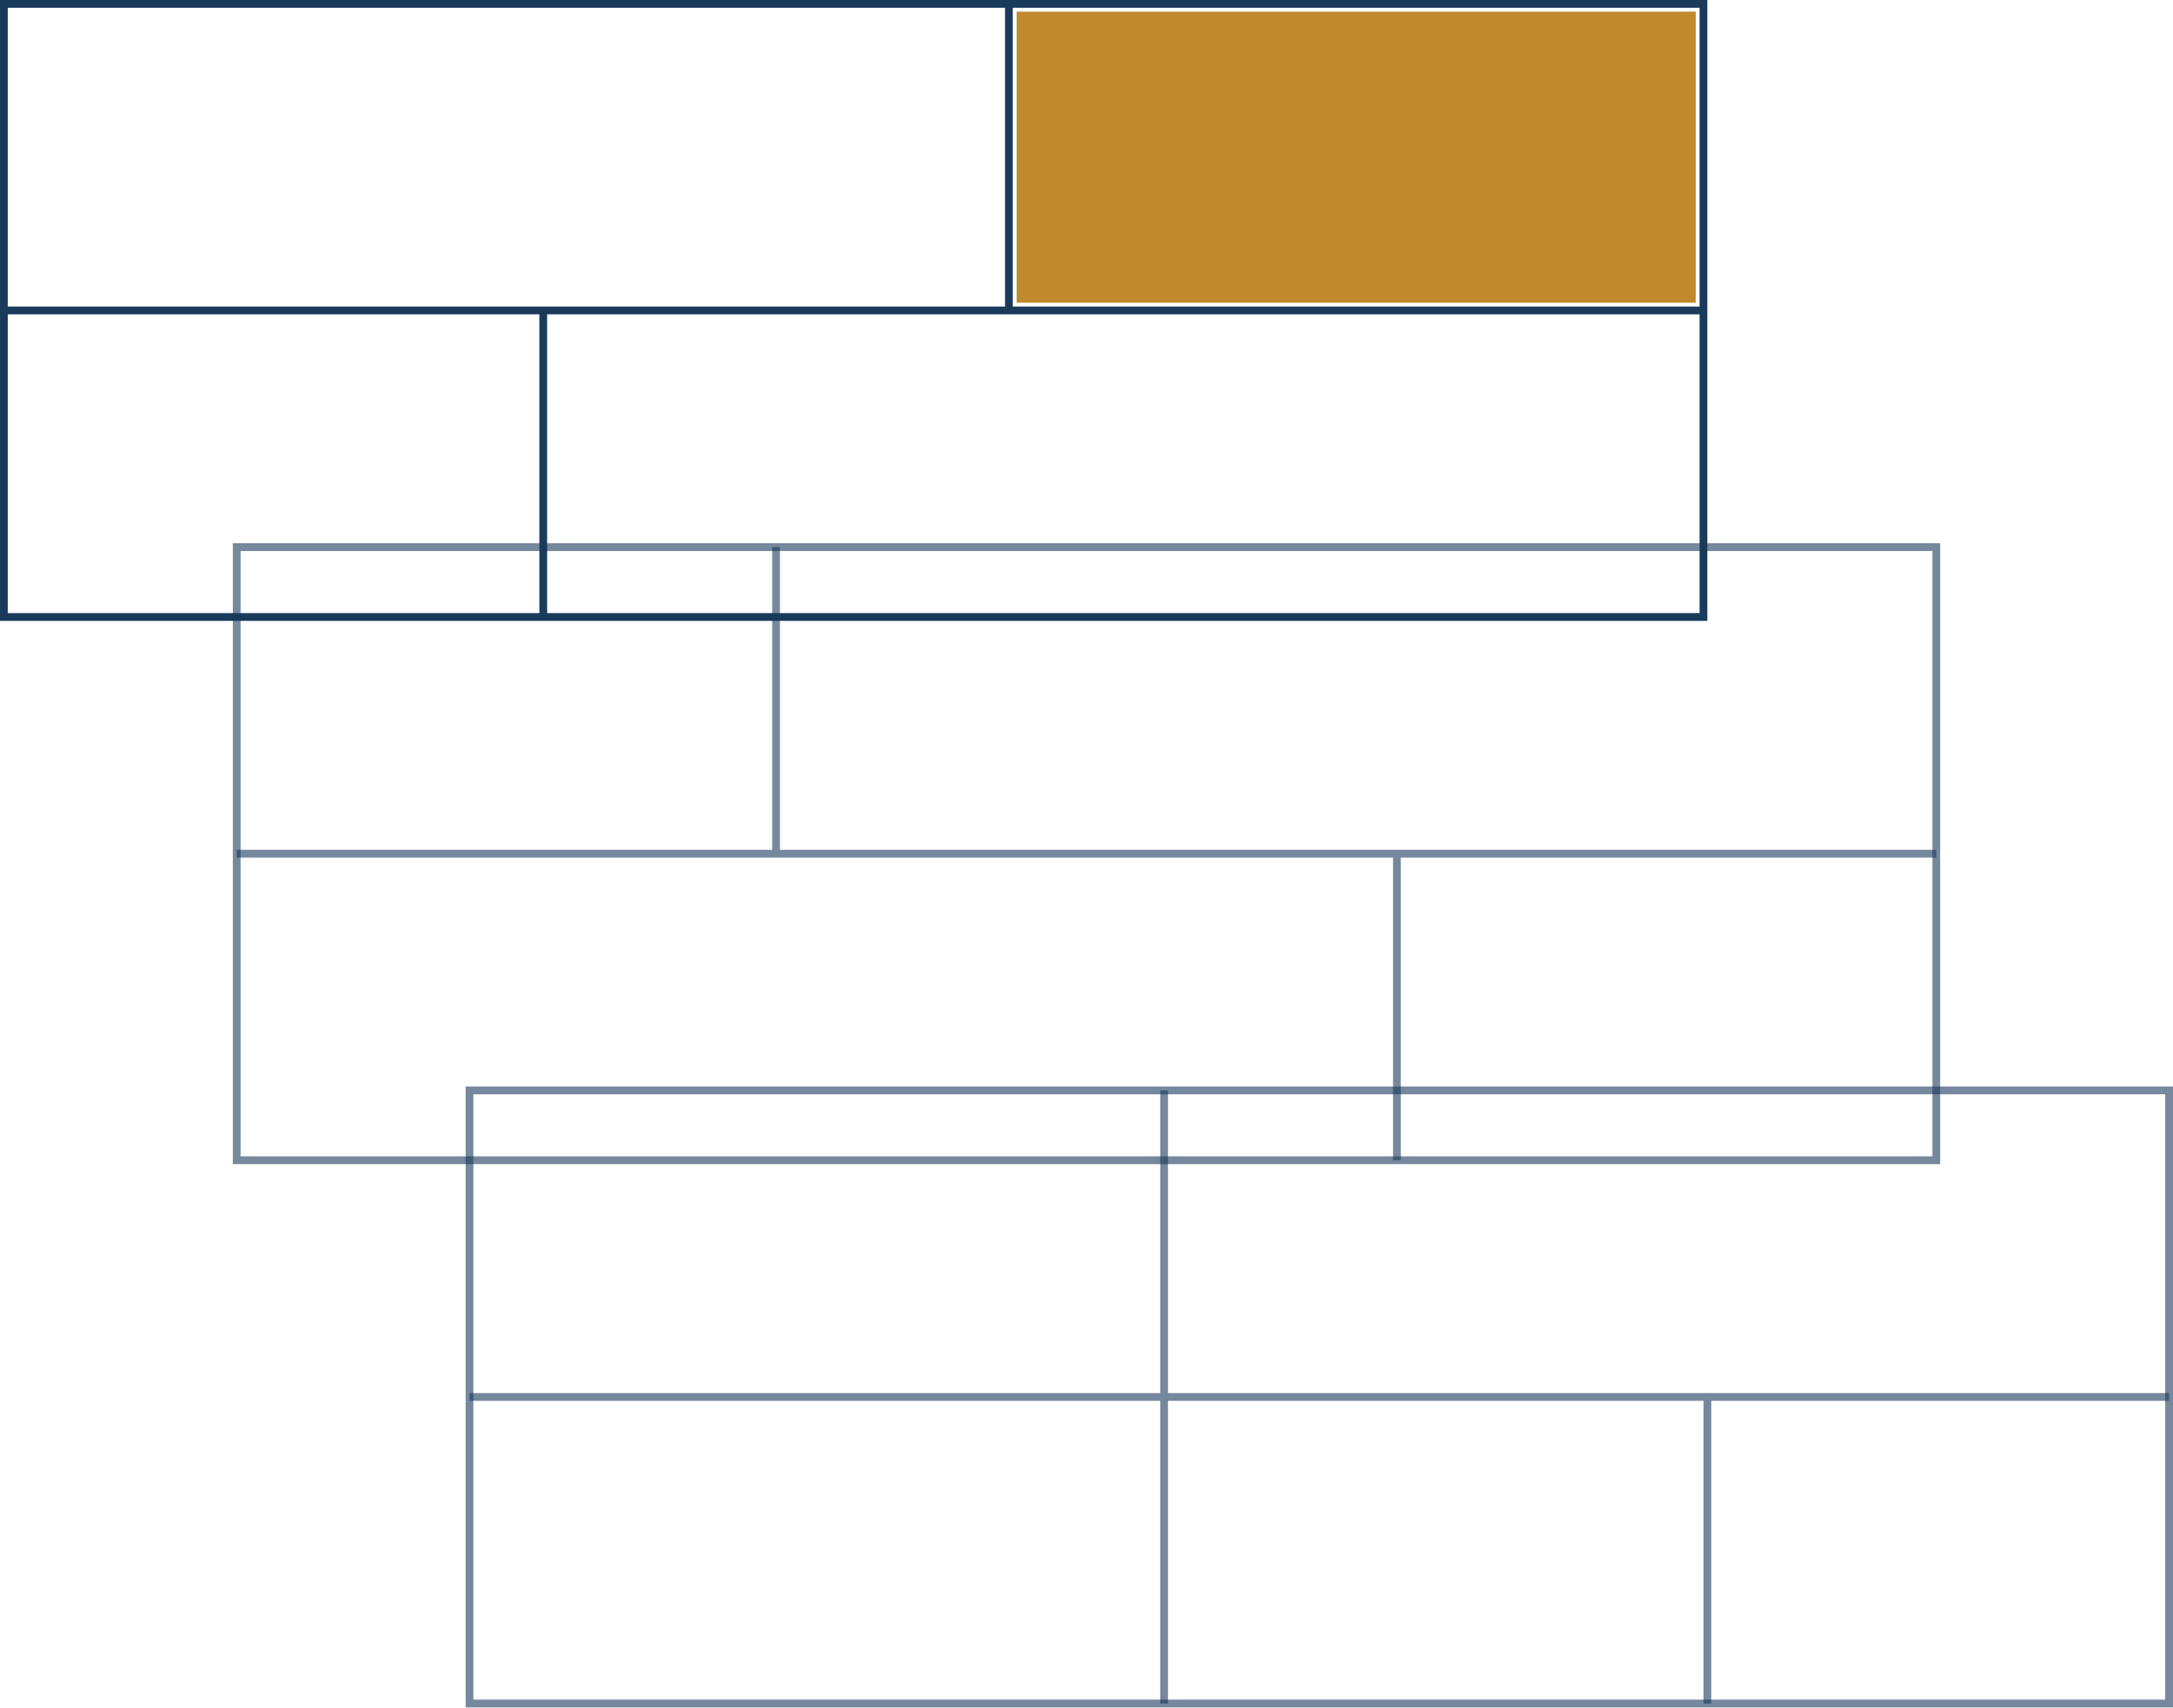
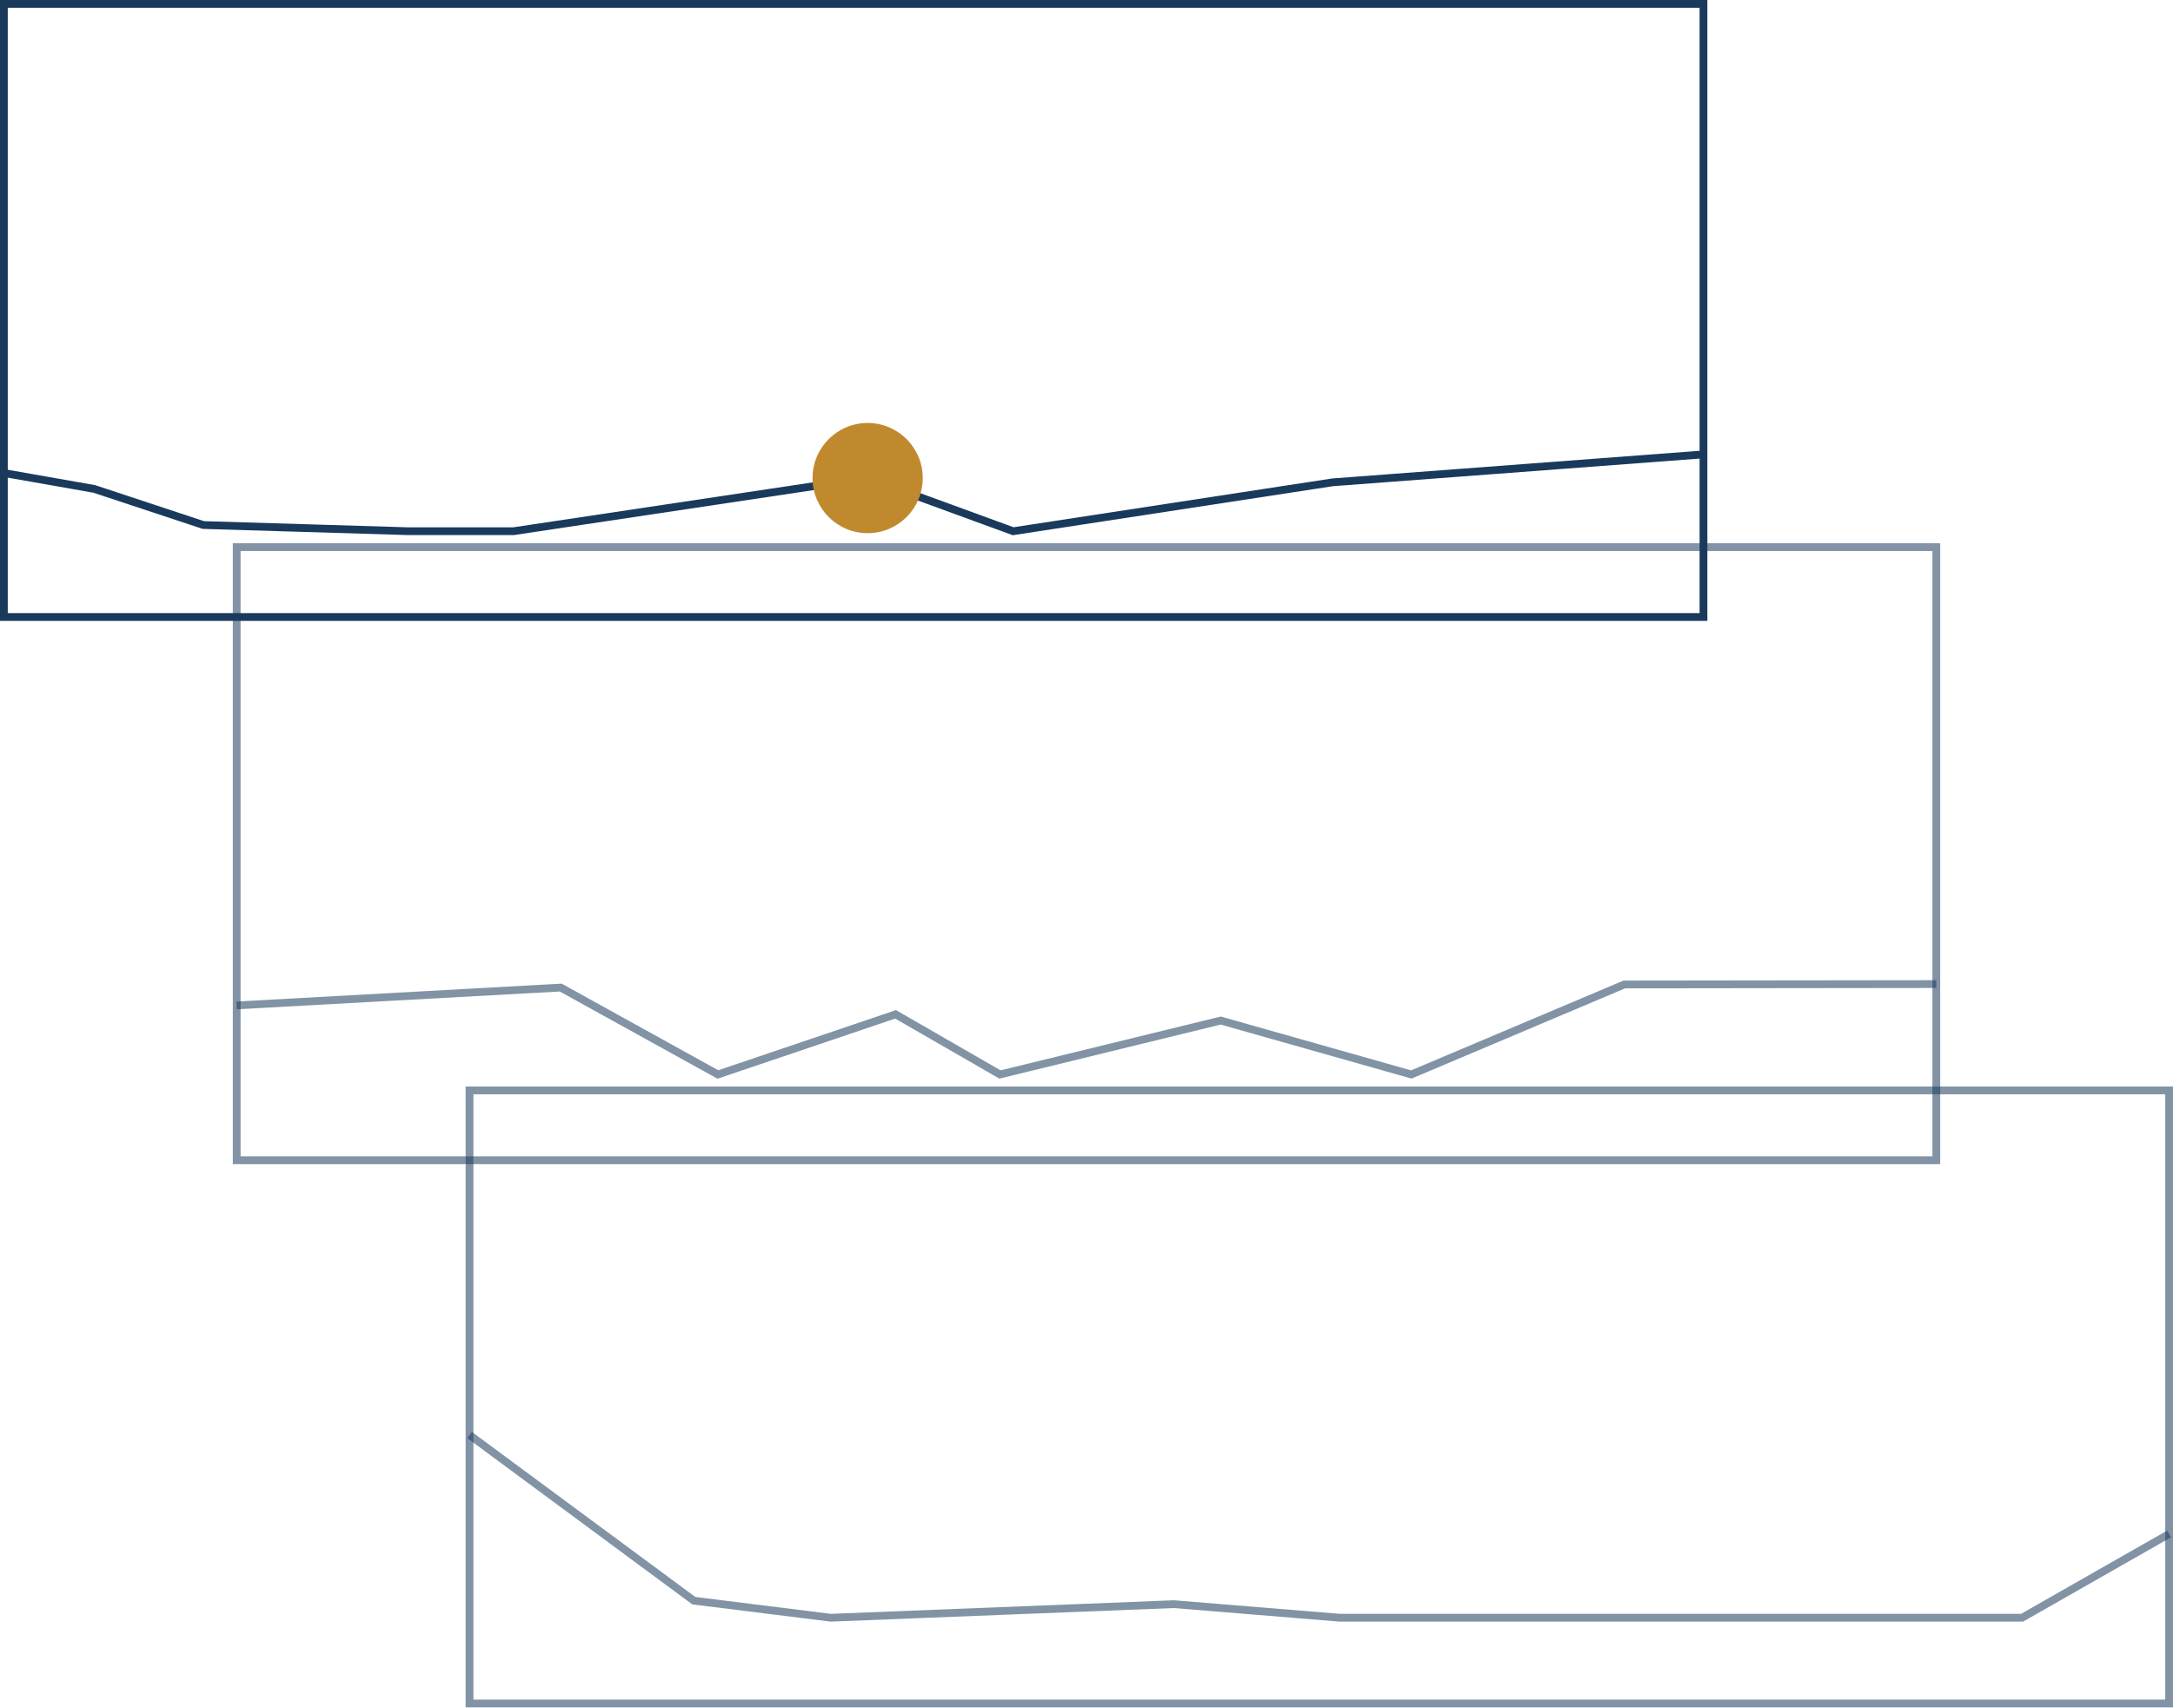
<svg xmlns="http://www.w3.org/2000/svg" width="560" height="440" viewBox="0 0 560 440">
-   <g fill="none" stroke="#1A3A5C" stroke-width="2">
-     <g stroke-opacity="0.6">
+   <g fill="none" stroke="#1A3A5C" stroke-width="2" stroke-linejoin="miter">
+     <g stroke-opacity="0.55">
      <rect x="121" y="281" width="438" height="158" />
-       <path d="M121 360h438M300 281v158M440 360v79" />
+       <path d="M121.0 369.8 L178.8 412.5 L214.1 416.9 L302.5 413.4 L345.3 416.9 L397.4 416.9 L441.9 416.9 L521.1 416.9 L559.0 395.3" />
    </g>
-     <g stroke-opacity="0.6">
+     <g stroke-opacity="0.55">
      <rect x="61" y="141" width="438" height="158" />
-       <path d="M61 220h438M200 141v79M360 220v79" />
+       <path d="M61.0 259.1 L144.5 254.5 L185.0 276.9 L230.8 261.4 L257.7 276.9 L314.6 263.0 L363.7 276.9 L418.6 253.7 L499.0 253.6" />
    </g>
-     <rect x="1" y="1" width="438" height="158" />
-     <path d="M1 80h438M260 1v79M140 80v79" />
+     <g>
+       <rect x="1" y="1" width="438" height="158" />
+       <path d="M1.0 121.9 L24.3 126.0 L52.4 135.3 L105.4 136.9 L132.3 136.9 L223.6 123.2 L261.1 136.9 L343.4 124.3 L439.0 117.1" />
+     </g>
  </g>
-   <rect x="262" y="3" width="175" height="75" fill="#C1892E" />
+   <circle cx="223.6" cy="123.2" r="14.2" fill="#C1892E" />
</svg>
